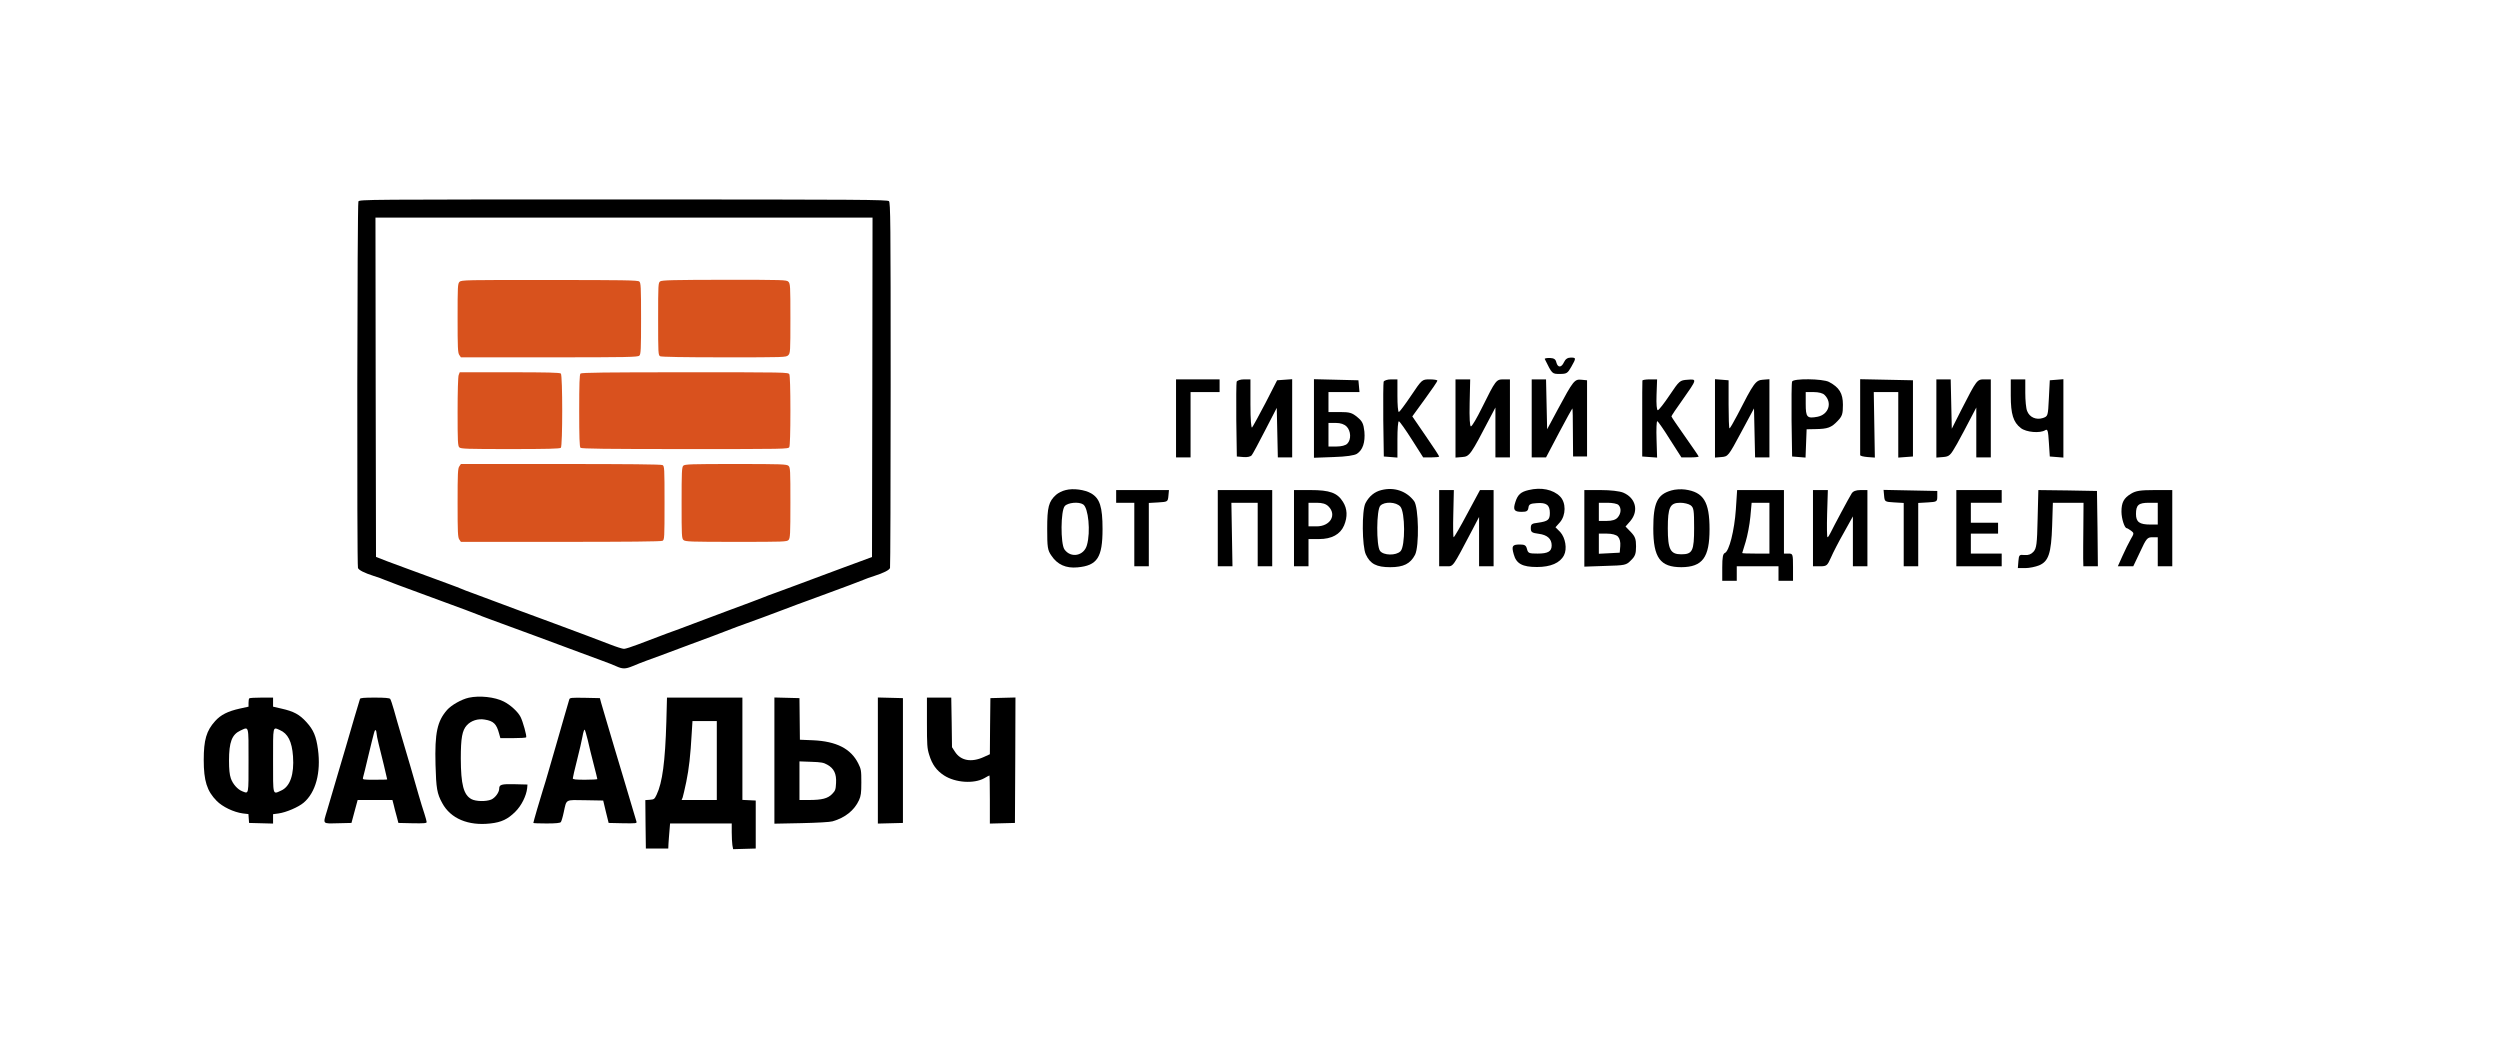
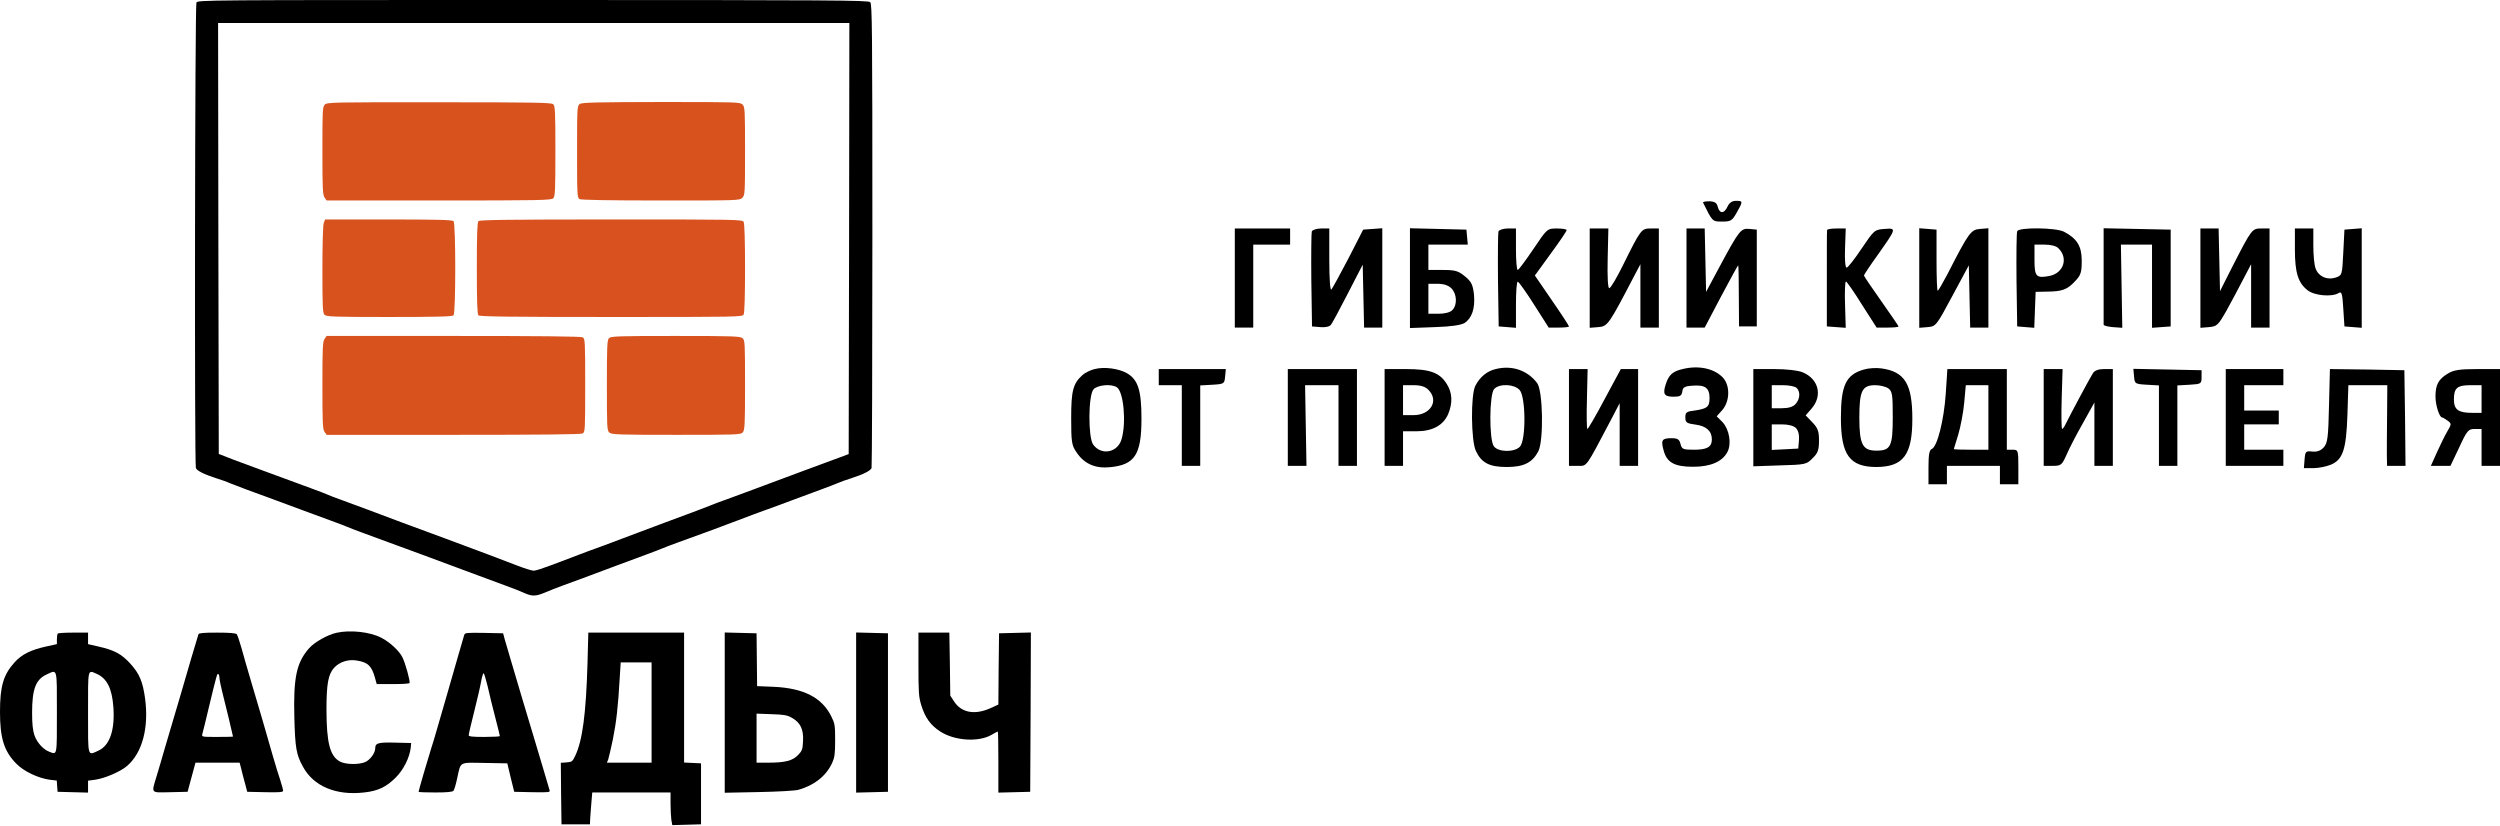
- <svg xmlns="http://www.w3.org/2000/svg" width="3125" height="1311" viewBox="0 0 3125 1311" fill="none">
+ <svg xmlns="http://www.w3.org/2000/svg" fill="none" viewBox="254.67 249.33 2460.67 812.14">
  <path d="M448 251.867C446.533 254.8 446 706 447.467 710C448.533 712.667 455.333 716.133 467.333 720C472.533 721.6 478.533 723.733 480.667 724.8C482.933 725.733 490.533 728.667 497.733 731.333C510.933 736.133 522.267 740.267 552 751.333C561.2 754.8 574.4 759.6 581.333 762.133C588.267 764.667 595.2 767.333 596.667 768C598.133 768.667 605.333 771.467 612.667 774.133C635.067 782.267 656 790 670 795.2C677.333 798 690 802.667 698 805.6C706.133 808.667 718.667 813.333 726 816C733.333 818.8 745.333 823.2 752.667 825.867C760 828.533 767.867 831.6 770.267 832.8C778.267 836.4 781.733 836.4 790.8 832.667C795.467 830.667 803.2 827.6 808 825.867C816.4 822.933 833.067 816.667 863.333 805.333C871.467 802.267 883.733 797.733 890.667 795.2C897.6 792.667 904.533 790 906 789.333C907.467 788.667 914.4 786 921.333 783.467C943.333 775.6 962.8 768.4 981.333 761.333C991.2 757.6 1004.13 752.667 1010 750.667C1015.87 748.533 1027.33 744.4 1035.33 741.333C1043.47 738.267 1055.73 733.733 1062.67 731.2C1069.6 728.667 1077.2 725.733 1079.33 724.8C1081.6 723.733 1087.6 721.6 1092.67 720C1104.67 716.133 1111.47 712.667 1112.53 710C1112.93 708.8 1113.33 605.6 1113.33 480.667C1113.33 276 1113.07 253.333 1111.2 251.467C1109.33 249.6 1077.33 249.333 779.333 249.333C454.533 249.333 449.467 249.333 448 251.867ZM1090.4 484.133L1090 696.267L1080 700C1074.53 702 1063.07 706.133 1054.67 709.333C1046.27 712.533 1033.33 717.333 1026 720C1018.67 722.8 1005.2 727.733 996 731.2C986.8 734.667 975.2 738.933 970 740.8C964.933 742.533 957.067 745.467 952.667 747.333C948.267 749.067 929.067 756.4 910 763.333C890.933 770.4 871.467 777.733 866.667 779.6C861.867 781.467 854.133 784.4 849.333 786.133C841.2 788.933 832.133 792.4 797.333 805.6C789.6 808.533 781.867 811.067 780 811.067C778.133 811.067 770.133 808.533 762 805.333C754 802.267 741.333 797.467 734 794.667C726.667 792 713.2 786.933 704 783.467C694.8 780 682.533 775.467 676.667 773.333C670.8 771.2 659.467 767.067 651.333 764C629.467 755.733 606.267 747.067 592 741.867C585.067 739.333 578.133 736.8 576.667 736C575.2 735.333 568 732.533 560.667 729.867C553.333 727.2 540.133 722.4 531.333 719.067C522.533 715.867 511.467 711.733 506.667 710C501.867 708.267 491.733 704.533 484 701.6L470 696.133L469.6 484.133L469.333 272H780H1090.67L1090.4 484.133Z" fill="black" />
  <path d="M574.4 352.267C572.133 354.533 572 358.133 572 397.733C572 434.533 572.267 441.2 574.133 443.733L576.133 446.667H686.667C785.333 446.667 797.333 446.4 799.2 444.533C801.067 442.8 801.333 436.667 801.333 398.133C801.333 358.4 801.067 353.467 799.067 351.867C797.333 350.267 778.133 350 686.8 350C582.8 349.867 576.667 350 574.4 352.267Z" fill="#D8521D" />
  <path d="M825.2 351.733C822.8 353.467 822.667 355.467 822.667 398.667C822.667 442 822.8 444 825.2 445.333C826.933 446.133 854.4 446.667 905.2 446.667C980.933 446.667 982.667 446.667 985.333 444C987.867 441.467 988 439.6 988 398C988 357.6 987.867 354.533 985.467 352.133C983.2 349.867 979.333 349.733 905.467 349.733C842.267 349.867 827.333 350.133 825.2 351.733Z" fill="#D8521D" />
  <path d="M573.333 468.8C572.533 470.667 572 490.267 572 514.667C572 551.467 572.267 557.467 574.133 559.2C576 561.067 583.6 561.333 637.867 561.333C684 561.333 699.867 560.933 701.067 559.733C703.333 557.467 703.333 469.2 701.067 466.933C699.867 465.733 683.867 465.333 637.067 465.333H574.667L573.333 468.8Z" fill="#D8521D" />
  <path d="M725.6 466.933C724.4 468.133 724 480.267 724 513.333C724 546.4 724.4 558.533 725.6 559.733C726.8 560.933 757.6 561.333 856.267 561.333C982.4 561.333 985.333 561.333 986.667 558.8C987.467 557.067 988 540.267 988 513.333C988 486.4 987.467 469.6 986.667 467.867C985.333 465.333 982.4 465.333 856.267 465.333C757.6 465.333 726.8 465.733 725.6 466.933Z" fill="#D9511E" />
  <path d="M574.133 582.933C572.267 585.467 572 592.133 572 628.667C572 665.2 572.267 671.867 574.133 674.4L576.133 677.333H700.8C784.267 677.333 826.4 676.933 828.133 676C830.533 674.667 830.667 672.667 830.667 628.667C830.667 584.667 830.533 582.667 828.133 581.333C826.4 580.4 784.267 580 700.8 580H576.133L574.133 582.933Z" fill="#D8521D" />
  <path d="M854.133 582.133C852.267 583.867 852 590 852 628.533C852 669.867 852.133 673.067 854.4 675.067C856.667 677.067 863.2 677.333 920.267 677.333C979.867 677.333 983.733 677.2 985.733 674.933C987.733 672.667 988 667.467 988 628.4C988 587.467 987.867 584.267 985.6 582.267C983.333 580.267 976.8 580 919.6 580C863.733 580 856 580.267 854.133 582.133Z" fill="#D8521D" />
  <path d="M586 872.133C576.934 874.133 564.267 881.333 558.934 887.333C546.534 901.467 543.334 916 544.4 956C545.2 985.467 546.267 992 552.8 1003.87C563.2 1023.2 585.334 1032.53 613.067 1029.33C626.667 1027.87 634.8 1024 644.134 1014.67C651.867 1007.07 657.867 994.8 658.934 985.333L659.334 980.667L643.467 980.267C626.8 979.867 624 980.667 624 985.867C624 990.533 618.934 997.333 614 999.467C607.467 1002.13 594.934 1001.87 589.334 998.933C579.467 993.6 576.134 980.8 576 948.133C576 922.4 577.734 913.067 583.467 906.667C588.8 900.8 597.467 898 605.867 899.467C616.934 901.2 620.667 904.933 623.867 916.933L625.467 922.667H641.334C650 922.667 657.467 922.267 657.734 921.6C658.667 920.133 653.6 901.733 650.667 896.133C647.467 889.733 638 881.067 629.734 876.933C618.534 871.2 599.334 869.2 586 872.133Z" fill="black" />
  <path d="M311.6 872.933C311.067 873.333 310.667 875.867 310.667 878.533V883.333L299.733 885.733C284.8 889.067 276 893.467 268.933 901.333C258 913.467 254.667 924.8 254.667 950C254.667 975.867 258.667 988.8 270.8 1001.07C278.133 1008.53 292 1015.2 303.6 1016.8L310.533 1017.6L310.933 1023.2L311.333 1028.67L326.4 1029.07L341.333 1029.47V1023.6V1017.73L348.267 1016.8C357.733 1015.47 373.067 1008.93 379.6 1003.33C394.667 990.533 401.333 965.733 397.467 936.8C395.2 920.267 392 912.533 383.067 902.667C374.4 893.067 367.2 889.2 351.733 885.733L341.333 883.333V877.733V872H326.933C318.933 872 312 872.4 311.6 872.933ZM310.667 950.667C310.667 994.267 311.067 992.267 303.067 989.2C297.067 986.933 290.933 980 288.533 972.933C286.933 968.267 286.267 961.6 286.267 950.8C286.267 927.6 289.867 918.133 300.533 913.2C311.333 908.267 310.667 905.733 310.667 950.667ZM349.733 912.533C359.867 916.933 364.933 926.8 366.267 945.333C367.867 968 362.667 983.067 351.6 988.133C340.667 993.067 341.333 995.733 341.333 950.667C341.333 906.533 340.8 908.667 349.733 912.533Z" fill="black" />
  <path d="M450 873.6C449.2 876 438.533 911.733 432 934.667C428.933 945.333 424.667 959.733 422.533 966.667C420.4 973.733 417.2 984.533 415.467 990.667C413.733 996.933 410.667 1007.07 408.8 1013.33C403.6 1030.67 402.533 1029.47 422.267 1029.07L439.333 1028.67L443.2 1014.27L447.067 1000H468.8H490.533L492 1005.6C492.667 1008.8 494.4 1015.2 495.733 1020L498 1028.67L515.733 1029.07C529.867 1029.33 533.333 1029.07 533.333 1027.6C533.333 1026.53 532 1021.87 530.533 1017.2C528.933 1012.53 525.6 1001.73 523.2 993.333C517.2 972.267 509.6 946 502 920.667C498.533 908.933 494.133 893.867 492.4 887.333C490.533 880.667 488.4 874.533 487.733 873.6C486.667 872.533 481.2 872 468.4 872C455.333 872 450.4 872.4 450 873.6ZM470.667 916.4C470.667 918 471.867 924.133 473.333 930C476.4 941.867 484 973.6 484 974.267C484 974.533 477.067 974.667 468.533 974.667C453.067 974.667 453.067 974.667 453.867 971.6C454.4 970 457.2 958.4 460.133 946C468.267 912.267 468.4 912 469.6 912.8C470.133 913.2 470.667 914.8 470.667 916.4Z" fill="black" />
  <path d="M711.6 874.267C711.2 875.6 708.4 885.067 705.467 895.333C702.533 905.6 697.733 922.133 694.933 932C692 941.867 687.733 956.533 685.467 964.667C683.2 972.667 680.133 982.933 678.667 987.333C675.467 997.333 666.667 1027.6 666.667 1028.67C666.667 1029.07 674.133 1029.33 683.2 1029.33C694.8 1029.33 700.133 1028.8 701.067 1027.6C701.733 1026.8 703.467 1021.2 704.667 1015.33C708.4 998.533 706 999.867 731.733 1000.27L754 1000.67L757.333 1014.67L760.8 1028.67L778.533 1029.07C795.067 1029.33 796.267 1029.2 795.6 1027.07C793.2 1018.93 784.667 990 780 974.667C777.067 964.8 771.867 947.333 768.4 936C765.067 924.667 760.267 908.4 757.733 900C755.2 891.6 752.4 882 751.467 878.667L749.867 872.667L731.067 872.267C714.133 872 712.267 872.133 711.6 874.267ZM734.667 924.933C736.267 932.133 739.6 945.867 742.133 955.467C744.667 965.2 746.667 973.333 746.667 973.867C746.667 974.267 739.733 974.667 731.333 974.667C719.333 974.667 716 974.267 716 972.933C716 971.867 718.4 961.6 721.333 950C724.267 938.4 727.333 925.2 728.133 920.533C728.933 915.867 730.133 912 730.667 912C731.2 912 732.933 917.867 734.667 924.933Z" fill="black" />
  <path d="M832.933 902.267C831.467 952 828 978.267 820.8 993.333C818.133 998.933 817.6 999.333 812.267 999.733L806.667 1000.13L806.933 1030.4L807.333 1060.67H821.333H835.333L835.6 1054.67C835.867 1051.33 836.267 1044.27 836.8 1038.93L837.6 1029.33H876.133H914.667V1040.27C914.667 1046.4 915.067 1053.6 915.467 1056.4L916.4 1061.47L930.533 1061.07L944.667 1060.67V1030.67V1000.67L936.4 1000.27L928 999.867V936V872H880.933H833.733L832.933 902.267ZM896 950.667V1000H874H852L853.333 996.8C853.867 995.067 856 986.267 857.867 977.2C861.2 960.8 863.067 944.933 864.667 916.267L865.6 901.333H880.8H896V950.667Z" fill="black" />
  <path d="M968 950.8V1029.6L1001.73 1028.93C1021.33 1028.53 1037.6 1027.6 1040.67 1026.67C1056.53 1022.13 1067.87 1012.93 1073.73 1000.27C1076.13 994.933 1076.67 991.467 1076.67 978C1076.67 963.067 1076.4 961.467 1072.8 954.267C1063.6 935.867 1045.6 926.667 1016.27 925.333L999.867 924.667L999.6 898.667L999.333 872.667L983.733 872.267L968 871.867V950.8ZM1034.13 955.867C1042.53 960.533 1045.73 967.333 1045.07 978.8C1044.67 987.067 1044.13 988.4 1040.13 992.533C1034.67 998.133 1027.47 1000 1010.93 1000H999.333V975.867V951.733L1014 952.267C1026.4 952.667 1029.47 953.2 1034.13 955.867Z" fill="black" />
  <path d="M1097.33 950.667V1029.47L1113.07 1029.07L1128.67 1028.67V950.667V872.667L1113.07 872.267L1097.33 871.867V950.667Z" fill="black" />
  <path d="M1158.67 903.2C1158.67 931.2 1158.93 935.333 1161.47 943.467C1165.2 955.733 1170.67 963.2 1180.13 969.333C1194.13 978.4 1217.33 980 1230.27 972.8C1233.6 970.8 1236.53 969.333 1236.8 969.333C1237.07 969.333 1237.33 982.8 1237.33 999.333V1029.47L1253.07 1029.07L1268.67 1028.67L1269.07 950.267L1269.33 871.867L1253.73 872.267L1238 872.667L1237.6 907.733L1237.33 942.8L1229.73 946.267C1214.27 953.333 1200.93 950.933 1193.73 939.733L1190 934L1189.6 902.933L1189.07 872H1173.87H1158.67V903.2Z" fill="black" />
  <path d="M1930.97 448.815C1940.27 467.641 1940.04 467.415 1949.79 467.415C1958.41 467.415 1959.55 466.507 1964.08 458.568C1970.43 447.454 1970.21 447 1963.4 447C1959.55 447 1956.82 448.815 1955.01 452.671C1951.83 459.702 1947.3 459.929 1945.48 453.124C1944.58 449.041 1942.53 447.68 1937.32 447.454C1933.46 447.454 1930.51 447.907 1930.97 448.815Z" fill="black" />
  <path d="M1470.05 522.988V571.756H1479.12H1488.2V530.927V490.098H1506.34H1524.49V482.159V474.219H1497.27H1470.05V522.988Z" fill="black" />
  <path d="M1545.81 477.168C1545.36 478.756 1545.13 500.305 1545.36 525.256L1546.04 570.622L1554.2 571.302C1558.97 571.756 1563.28 570.849 1564.64 569.034C1566 567.446 1573.48 553.383 1581.42 537.959L1595.94 509.832L1596.62 540.68L1597.3 571.756H1606.15H1615.22V522.761V473.993L1605.69 474.673L1596.39 475.354L1581.88 503.707C1573.71 519.359 1566.22 532.968 1565.09 534.329C1563.96 535.463 1563.05 524.576 1563.05 505.295V474.219H1555.11C1550.57 474.219 1546.49 475.58 1545.81 477.168Z" fill="black" />
  <path d="M1642.44 523.214V572.21L1666.94 571.302C1682.82 570.849 1693.02 569.261 1696.2 567.219C1703.46 562.456 1706.63 552.929 1705.5 539.546C1704.36 529.566 1703 526.617 1696.65 521.4C1690.07 515.956 1687.12 515.049 1674.88 515.049H1660.59V502.573V490.097H1680.09H1699.37L1698.69 482.612L1698.01 475.353L1670.34 474.673L1642.44 473.992V523.214ZM1683.27 533.195C1688.71 538.639 1689.17 549.527 1684.18 554.517C1682.13 556.785 1676.69 558.146 1670.57 558.146H1660.59V543.402V528.658H1669.66C1675.78 528.658 1680.32 530.246 1683.27 533.195Z" fill="black" />
  <path d="M1729.54 477.168C1729.09 478.756 1728.86 500.305 1729.09 525.256L1729.77 570.622L1738.39 571.302L1746.78 571.983V549.3C1746.78 536.597 1747.46 526.39 1748.6 526.617C1749.5 526.617 1756.76 536.824 1764.7 549.3L1778.99 571.756H1788.97C1794.41 571.756 1798.95 571.302 1798.95 570.622C1798.95 569.941 1791.47 558.373 1782.17 544.99L1765.38 520.493L1781.03 498.944C1789.65 487.149 1796.68 476.941 1796.68 475.807C1796.68 474.9 1792.37 474.219 1787.16 474.219C1777.4 474.219 1777.4 474.446 1763.79 494.634C1756.31 505.749 1749.5 514.822 1748.6 515.049C1747.46 515.049 1746.78 505.749 1746.78 494.634V474.219H1738.84C1734.31 474.219 1730.22 475.58 1729.54 477.168Z" fill="black" />
  <path d="M1819.37 523.214V571.983L1827.76 571.302C1837.06 570.622 1838.19 568.807 1862.69 521.854L1869.27 509.378V540.454V571.756H1878.34H1887.42V522.988V474.219H1879.48C1870.18 474.219 1869.72 474.9 1852.26 510.058C1846.13 522.534 1840.01 532.968 1838.65 532.968C1837.29 533.195 1836.61 522.307 1837.06 503.707L1837.74 474.219H1828.67H1819.37V523.214Z" fill="black" />
  <path d="M1914.63 522.988V571.756H1923.48H1932.55L1948.66 541.134C1957.51 524.349 1965.22 510.512 1965.44 510.512C1965.9 510.512 1966.13 524.122 1966.13 540.454L1966.35 570.622H1974.97H1983.82V522.988V475.354L1976.79 474.673C1968.17 473.766 1966.58 475.807 1947.3 511.646L1933.92 536.598L1933.23 505.295L1932.55 474.219H1923.71H1914.63V522.988Z" fill="black" />
  <path d="M2053 475.807C2052.77 476.941 2052.77 498.49 2052.77 524.122V570.622L2062.07 571.302L2071.37 571.983L2070.69 549.3C2070.24 536.597 2070.69 526.39 2071.6 526.39C2072.28 526.39 2079.54 536.597 2087.25 549.073L2101.77 571.756H2112.43C2118.55 571.756 2123.32 571.302 2123.32 570.622C2123.32 570.168 2115.6 558.827 2106.3 545.671C2097 532.514 2089.29 521.173 2089.29 520.493C2089.29 519.812 2095.42 510.512 2103.13 499.851C2121.5 473.766 2121.5 473.766 2109.48 474.673C2099.73 475.353 2099.27 475.807 2087.02 493.953C2080.22 504.161 2073.64 512.553 2072.28 512.78C2070.92 512.78 2070.24 505.295 2070.69 493.5L2071.37 474.219H2062.3C2057.08 474.219 2053 474.9 2053 475.807Z" fill="black" />
  <path d="M2143.73 522.988V571.983L2151.9 571.302C2160.06 570.622 2160.52 570.168 2176.4 540.454L2192.5 510.512L2193.18 541.134L2193.86 571.756H2202.71H2211.78V522.761V473.993L2203.39 474.673C2194.54 475.353 2192.27 478.529 2171.63 518.905C2166.87 527.978 2162.56 535.463 2161.88 535.463C2161.2 535.463 2160.74 521.853 2160.74 505.522V475.353L2152.35 474.673L2143.73 473.993V522.988Z" fill="black" />
  <path d="M2240.13 476.941C2239.45 478.529 2239.23 500.305 2239.45 525.256L2240.13 570.622L2248.53 571.302L2256.92 571.983L2257.6 554.29L2258.28 536.597L2269.62 536.371C2284.59 536.144 2289.13 534.556 2297.07 526.163C2302.74 520.266 2303.65 517.544 2303.65 505.975C2303.65 491.685 2299.11 484.2 2286.18 477.395C2278.24 473.312 2241.5 472.858 2240.13 476.941ZM2280.74 493.727C2290.72 503.48 2285.73 518.224 2271.89 520.946C2258.73 523.441 2257.15 521.627 2257.15 504.841V490.097H2267.13C2273.25 490.097 2278.7 491.458 2280.74 493.727Z" fill="black" />
  <path d="M2325.2 520.719C2325.2 546.351 2325.2 567.9 2325.2 568.807C2325.2 569.941 2329.28 570.849 2334.27 571.302L2343.57 571.983L2342.89 531.154L2342.21 490.097H2357.63H2372.83V531.154V571.983L2381.9 571.302L2391.2 570.622V522.988V475.353L2358.09 474.673L2325.2 473.993V520.719Z" fill="black" />
  <path d="M2420.46 523.214V571.983L2428.86 571.302C2436.8 570.622 2437.93 569.488 2446.32 554.744C2451.09 545.897 2458.57 532.288 2462.65 524.122L2470.37 509.378V540.454V571.756H2479.44H2488.51V522.988V474.219H2480.57C2471.27 474.219 2471.05 474.446 2451.99 511.646L2439.74 535.917L2439.06 505.068L2438.38 474.219H2429.54H2420.46V523.214Z" fill="black" />
  <path d="M2513.46 494.634C2513.46 517.771 2516.64 527.751 2525.94 535.01C2532.74 540.454 2550.21 541.814 2556.56 537.732C2559.51 535.917 2560.19 538.185 2561.1 553.156L2562.23 570.622L2570.85 571.302L2579.24 571.983V522.988V473.993L2570.85 474.673L2562.23 475.353L2561.1 497.81C2559.96 520.266 2559.96 520.266 2553.61 522.534C2545.22 525.256 2536.83 521.627 2533.88 513.688C2532.52 510.512 2531.61 500.305 2531.61 491.005V474.219H2522.54H2513.46V494.634Z" fill="black" />
  <path d="M1332.14 612.585C1328.05 613.492 1322.61 616.214 1320.11 618.483C1310.81 626.875 1309 633.907 1309 660.9C1309 684.036 1309.45 687.666 1314.22 694.471C1321.7 705.812 1332.59 710.575 1346.88 709.214C1371.6 706.946 1378.18 696.966 1378.18 661.353C1378.18 633.453 1374.78 623.019 1363.89 616.668C1355.95 612.132 1341.66 610.09 1332.14 612.585ZM1353.91 630.505C1360.49 634.588 1363.44 664.756 1358.68 681.314C1355.05 694.924 1338.49 698.1 1330.55 686.758C1325.56 679.5 1325.79 638.217 1331 632.546C1334.86 628.236 1348.47 626.875 1353.91 630.505Z" fill="black" />
  <path d="M1726.82 612.585C1718.2 614.627 1711.4 620.298 1706.86 628.917C1702.1 637.99 1702.55 683.129 1707.31 693.11C1712.76 704.905 1720.7 708.988 1737.71 708.988C1754.49 708.988 1762.89 704.678 1768.78 693.563C1774.23 682.902 1773.32 633.907 1767.65 626.422C1758.35 613.946 1742.92 608.502 1726.82 612.585ZM1750.41 633.227C1756.53 640.032 1756.76 682.902 1750.64 689.027C1745.19 694.698 1729.31 694.471 1725.01 688.573C1720.24 682.222 1720.47 636.856 1725.46 632.093C1730.68 626.649 1745.19 627.329 1750.41 633.227Z" fill="black" />
  <path d="M1910.78 612.585C1901.02 614.854 1897.17 618.256 1894.22 627.556C1891.04 637.31 1892.63 639.805 1902.16 639.805C1908.28 639.805 1909.87 638.898 1910.55 634.588C1911 630.505 1912.82 629.371 1920.99 628.917C1933.01 628.01 1937.32 631.185 1937.32 641.166C1937.32 649.785 1935.05 651.6 1922.57 653.415C1914.63 654.322 1913.5 655.229 1913.5 660.22C1913.5 665.21 1914.86 666.117 1923.48 667.251C1934.14 668.612 1939.59 673.602 1939.59 681.768C1939.59 689.254 1935.05 691.976 1922.12 691.976C1911.23 691.976 1910.1 691.522 1908.74 686.305C1907.6 681.768 1906.01 680.634 1899.89 680.634C1890.36 680.634 1889.23 682.449 1892.18 692.883C1895.35 704.678 1903.07 708.761 1921.21 708.761C1938.22 708.761 1950.02 703.771 1955.01 694.017C1959.09 686.078 1956.82 672.241 1950.25 664.983L1944.35 659.085L1950.02 652.734C1957.5 643.888 1957.73 628.237 1950.02 620.524C1941.4 611.905 1926.43 608.729 1910.78 612.585Z" fill="black" />
  <path d="M2089.29 613.039C2071.6 618.029 2066.61 628.463 2066.61 660.673C2066.61 697.193 2075.23 708.988 2101.77 708.988C2128.08 708.761 2136.93 696.966 2136.93 661.58C2136.93 627.102 2129.44 615.08 2106.3 611.905C2101.31 611.224 2093.6 611.678 2089.29 613.039ZM2113.34 631.639C2117.19 634.588 2117.65 637.763 2117.65 659.993C2117.65 688.8 2115.61 692.883 2101.54 692.883C2087.93 692.883 2084.76 686.759 2084.76 660.446C2084.76 633.907 2087.48 628.463 2100.41 628.463C2104.94 628.463 2110.84 629.824 2113.34 631.639Z" fill="black" />
  <path d="M1395.2 620.524V628.463H1406.54H1417.88V668.159V707.854H1426.95H1436.02V668.385V628.69L1448.05 628.01C1459.61 627.329 1459.84 627.102 1460.52 619.844L1461.2 612.585H1428.31H1395.2V620.524Z" fill="black" />
  <path d="M1522.22 660.22V707.854H1531.29H1540.59L1539.91 668.159L1539.23 628.463H1555.79H1572.12V668.159V707.854H1581.19H1590.27V660.22V612.585H1556.24H1522.22V660.22Z" fill="black" />
  <path d="M1617.49 660.22V707.854H1626.56H1635.63V690.841V673.829H1648.79C1664.67 673.829 1675.33 667.932 1680.09 656.817C1684.63 645.929 1684.18 635.949 1678.73 627.329C1671.7 615.988 1662.17 612.585 1638.13 612.585H1617.49V660.22ZM1660.59 633C1671.25 643.661 1662.85 657.951 1645.84 657.951H1635.63V643.207V628.463H1645.84C1653.1 628.463 1657.41 629.824 1660.59 633Z" fill="black" />
  <path d="M1798.95 660.22V707.854H1807.57C1817.1 707.854 1814.83 710.802 1840.69 661.807L1848.85 646.156V677.005V707.854H1857.93H1867V660.22V612.585H1858.61H1849.99L1834.11 642.073C1825.49 658.405 1817.78 671.561 1817.1 671.561C1816.42 671.561 1816.19 658.405 1816.64 642.073L1817.32 612.585H1808.25H1798.95V660.22Z" fill="black" />
  <path d="M1980.42 660.446V708.307L2006.5 707.4C2031.45 706.719 2032.81 706.493 2038.71 700.368C2043.93 695.378 2045.06 692.202 2045.06 682.902C2045.06 673.829 2043.93 670.654 2038.48 664.983L2031.91 658.178L2038.03 651.146C2048.69 638.444 2044.61 622.339 2028.96 615.761C2024.42 613.946 2013.31 612.585 2000.83 612.585H1980.42V660.446ZM2023.06 631.185C2026.92 635.041 2026.46 642.073 2021.92 647.063C2019.43 649.785 2015.12 651.146 2008.32 651.146H1998.56V639.805V628.463H2009.45C2015.35 628.463 2021.47 629.597 2023.06 631.185ZM2022.38 670.654C2024.65 673.149 2025.78 677.232 2025.33 682.676L2024.65 690.841L2011.72 691.522L1998.56 692.202V679.5V667.024H2008.54C2014.89 667.024 2020.11 668.385 2022.38 670.654Z" fill="black" />
  <path d="M2169.82 636.856C2168 663.168 2161.42 689.254 2155.98 691.295C2153.71 692.202 2152.81 696.739 2152.81 709.215V726H2161.88H2170.95V716.927V707.854H2197.04H2223.12V716.927V726H2232.2H2241.27V708.988C2241.27 692.429 2241.04 691.976 2235.6 691.976H2229.93V652.28V612.585H2200.67H2171.41L2169.82 636.856ZM2211.78 660.219V691.976H2194.77C2185.47 691.976 2177.76 691.749 2177.76 691.295C2177.76 691.068 2179.8 684.717 2182.07 677.232C2184.33 669.746 2187.06 655.683 2187.96 645.929L2189.55 628.463H2200.67H2211.78V660.219Z" fill="black" />
  <path d="M2266.22 660.22V707.854H2275.07C2283.23 707.854 2284.14 707.173 2288.68 696.966C2291.17 691.068 2298.43 677.005 2304.78 665.89L2316.12 645.476V676.551V707.854H2325.2H2334.27V660.22V612.585H2325.65C2319.98 612.585 2316.35 613.946 2314.53 616.895C2311.59 621.432 2291.85 658.405 2288 666.344C2286.63 669.293 2285.05 671.561 2284.37 671.561C2283.69 671.561 2283.46 658.405 2283.91 642.073L2284.82 612.585H2275.52H2266.22V660.22Z" fill="black" />
  <path d="M2355.14 619.844C2355.82 627.102 2356.04 627.329 2367.84 628.01L2379.64 628.69V668.385V707.854H2388.71H2397.78V668.385V628.69L2409.8 628.01C2421.14 627.329 2421.6 627.102 2421.6 620.524V613.719L2388.03 613.039L2354.46 612.359L2355.14 619.844Z" fill="black" />
  <path d="M2445.42 660.22V707.854H2473.77H2502.12V699.915V691.976H2482.84H2463.56V679.5V667.024H2480.57H2497.59V660.22V653.415H2480.57H2463.56V640.939V628.463H2482.84H2502.12V620.524V612.585H2473.77H2445.42V660.22Z" fill="black" />
  <path d="M2547.03 648.651C2546.35 680.18 2545.67 685.397 2541.82 689.707C2538.87 692.883 2535.47 694.244 2530.7 693.79C2524.12 693.11 2523.67 693.563 2522.99 701.502L2522.31 710.122H2531.61C2536.6 710.122 2544.31 708.534 2548.85 706.719C2560.64 701.729 2564.05 691.976 2565.18 657.271L2566.09 628.463H2585.37H2604.42L2604.2 658.405C2603.97 674.963 2603.97 692.883 2603.97 698.1L2604.2 707.854H2613.27H2622.34L2621.89 660.673L2621.21 613.719L2584.69 613.039L2547.94 612.585L2547.03 648.651Z" fill="black" />
  <path d="M2663.85 617.122C2654.78 622.566 2651.83 628.01 2651.83 639.578C2651.83 648.198 2655.69 660.22 2658.41 660.22C2659.09 660.22 2661.58 661.807 2663.85 663.395C2667.71 666.344 2667.71 666.798 2663.4 674.056C2660.9 678.366 2656.37 687.666 2653.19 694.698L2647.29 707.854H2657.05H2666.57L2675.19 689.707C2682.91 672.922 2684.27 671.561 2690.39 671.561H2697.2V689.707V707.854H2706.27H2715.34V660.22V612.585H2693.34C2675.42 612.585 2669.75 613.493 2663.85 617.122ZM2697.2 642.073V655.683H2687.9C2674.29 655.683 2669.98 652.507 2669.98 642.527C2669.98 631.185 2673.15 628.463 2686.31 628.463H2697.2V642.073Z" fill="black" />
</svg>
